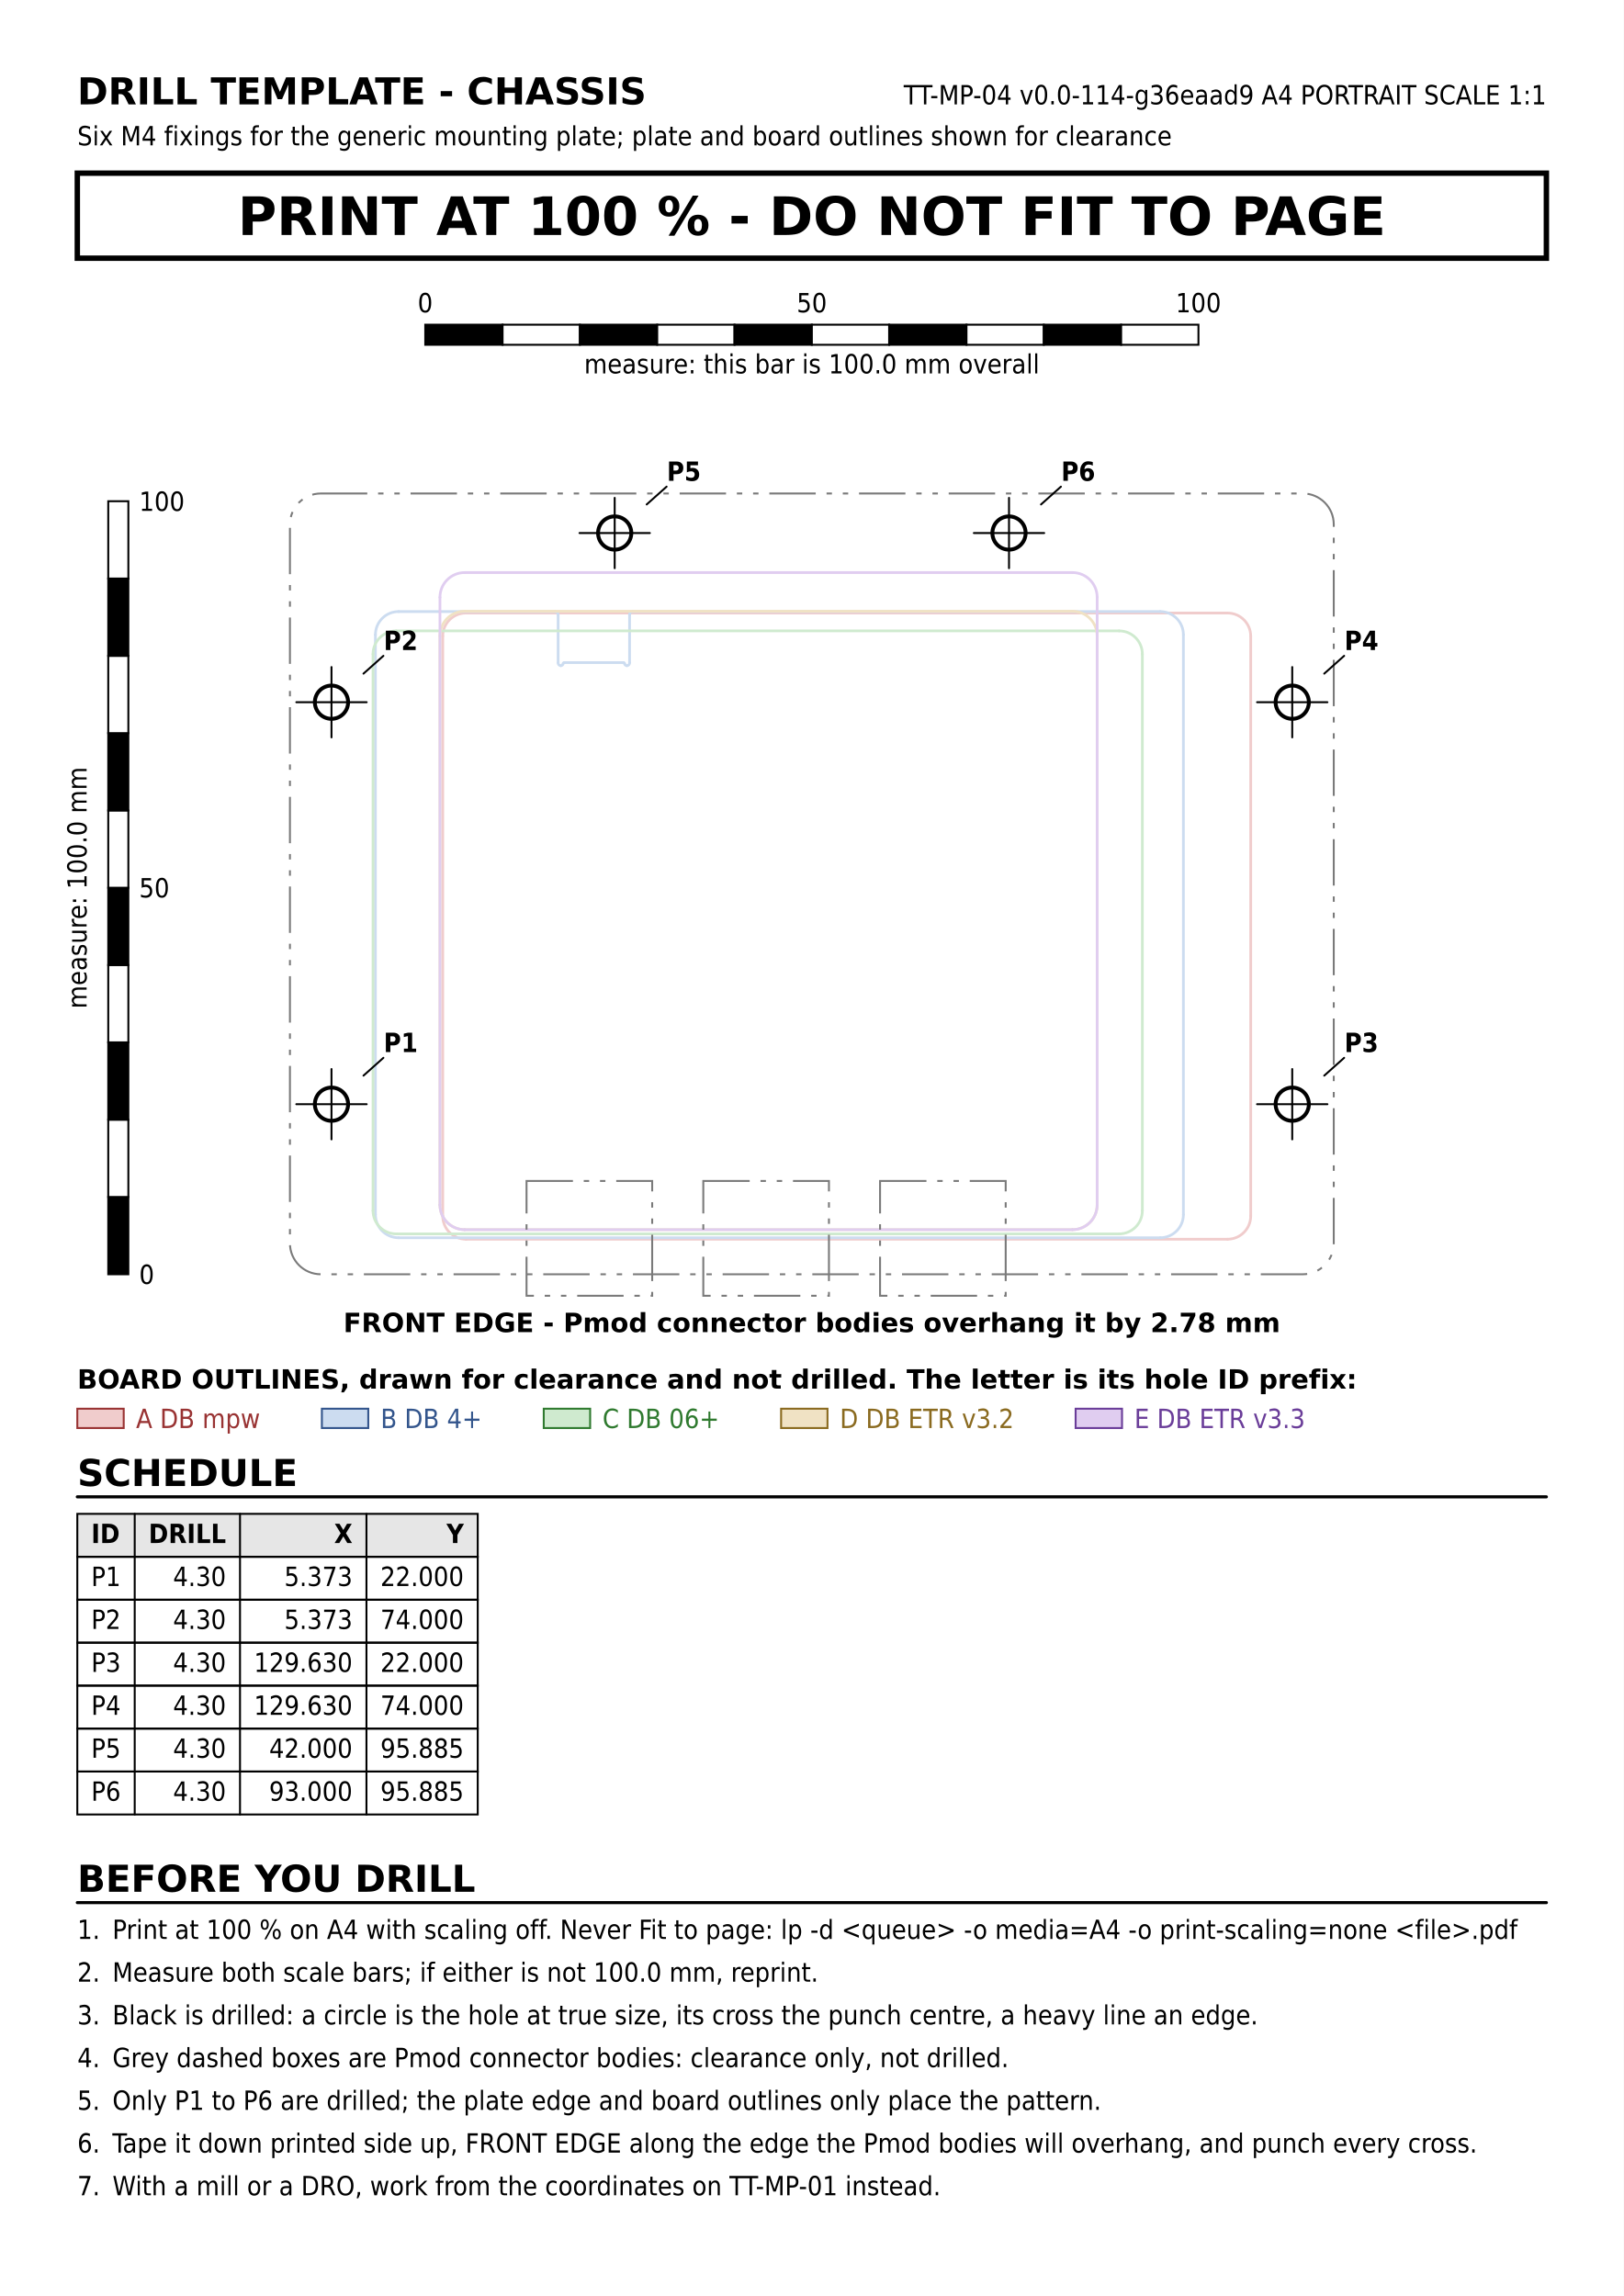
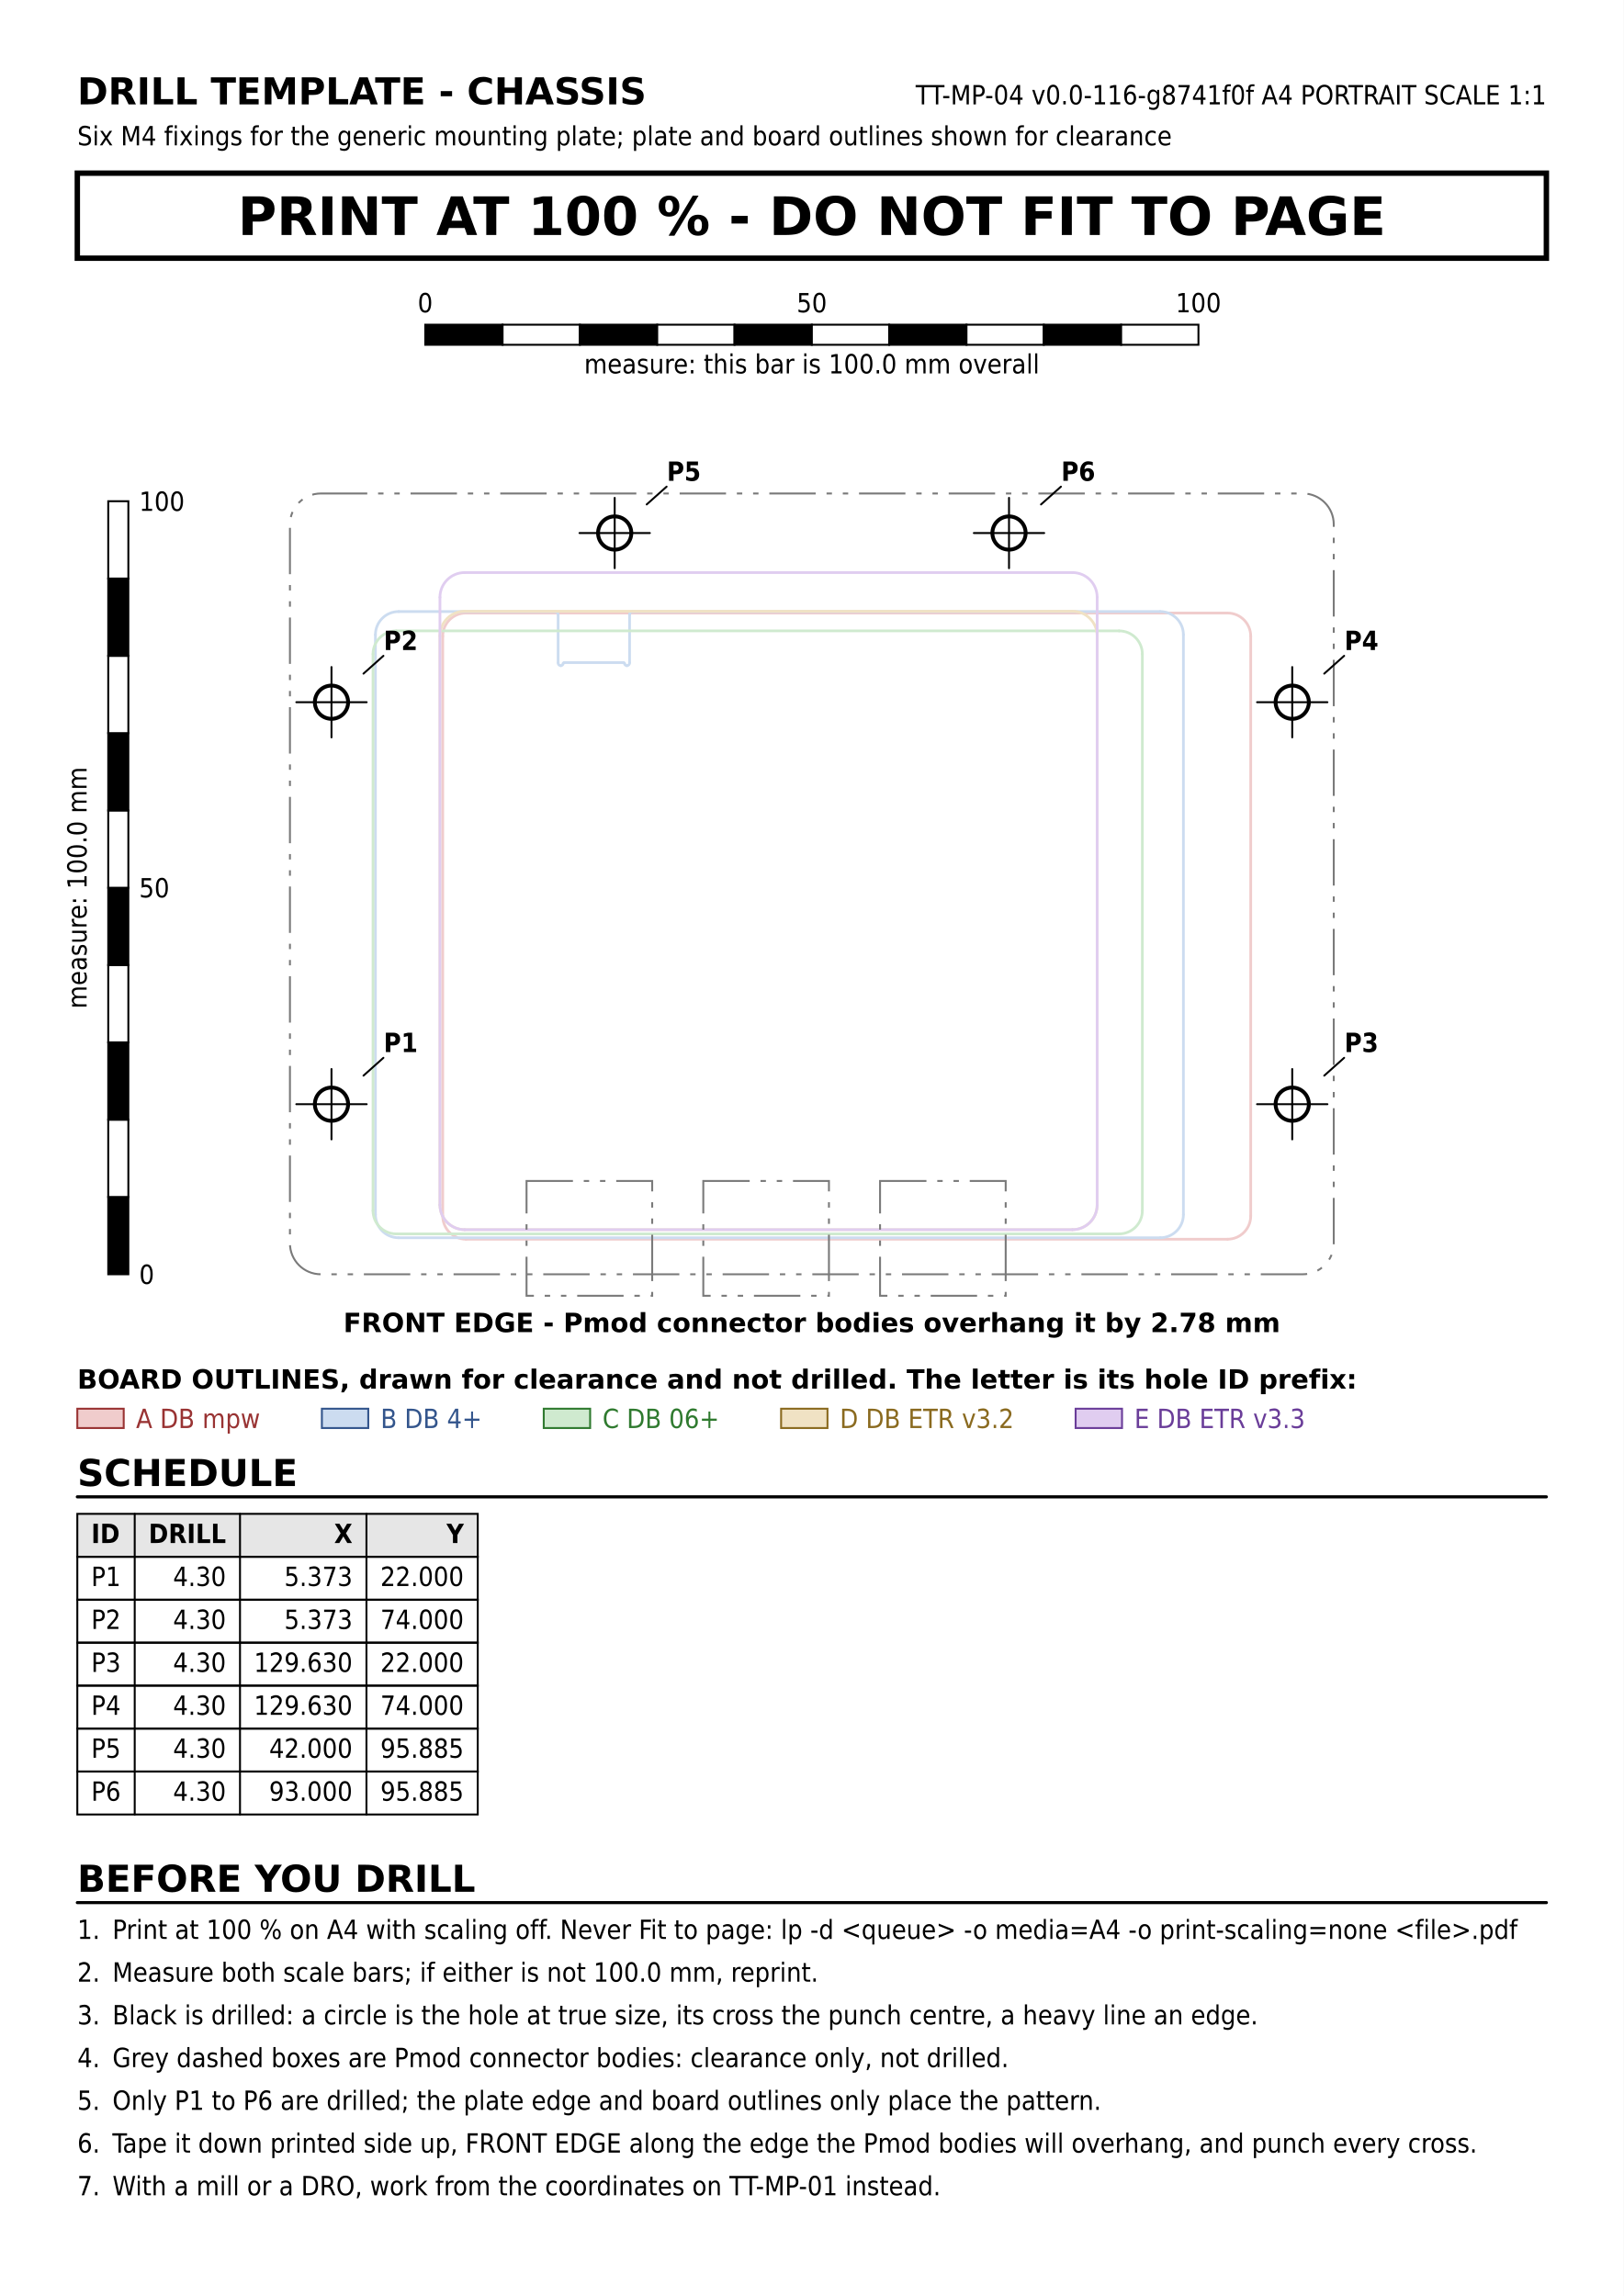
<svg xmlns="http://www.w3.org/2000/svg" version="1.1" width="210mm" height="297mm" viewBox="0 0 210 297">
  <rect width="100%" height="100%" fill="#ffffff" />
  <text x="10" y="13.5" font-family="DejaVu Sans, Liberation Sans, sans-serif" font-size="4.801" fill="#000000" text-anchor="start" font-weight="bold">DRILL TEMPLATE - CHASSIS</text>
-   <text x="200" y="13.5" font-family="DejaVu Sans Condensed, DejaVu Sans, Liberation Sans, sans-serif" font-size="3.429" fill="#000000" text-anchor="end">TT-MP-04    v0.0-114-g36eaad9    A4 PORTRAIT    SCALE 1:1</text>
+   <text x="200" y="13.5" font-family="DejaVu Sans Condensed, DejaVu Sans, Liberation Sans, sans-serif" font-size="3.429" fill="#000000" text-anchor="end">TT-MP-04    v0.0-116-g8741f0f    A4 PORTRAIT    SCALE 1:1</text>
  <text x="10" y="18.8" font-family="DejaVu Sans Condensed, DejaVu Sans, Liberation Sans, sans-serif" font-size="3.429" fill="#000000" text-anchor="start">Six M4 fixings for the generic mounting plate; plate and board outlines shown for clearance</text>
  <rect x="10" y="22.4" width="190" height="11" fill="none" stroke="#000000" stroke-width="0.7" />
  <text x="105" y="30.4" font-family="DejaVu Sans, Liberation Sans, sans-serif" font-size="6.859" fill="#000000" text-anchor="middle" font-weight="bold">PRINT AT 100 %   -   DO NOT FIT TO PAGE</text>
  <rect x="55" y="42" width="10" height="2.6" fill="#000000" stroke="#000000" stroke-width="0.25" />
  <rect x="65" y="42" width="10" height="2.6" fill="#ffffff" stroke="#000000" stroke-width="0.25" />
  <rect x="75" y="42" width="10" height="2.6" fill="#000000" stroke="#000000" stroke-width="0.25" />
  <rect x="85" y="42" width="10" height="2.6" fill="#ffffff" stroke="#000000" stroke-width="0.25" />
  <rect x="95" y="42" width="10" height="2.6" fill="#000000" stroke="#000000" stroke-width="0.25" />
  <rect x="105" y="42" width="10" height="2.6" fill="#ffffff" stroke="#000000" stroke-width="0.25" />
  <rect x="115" y="42" width="10" height="2.6" fill="#000000" stroke="#000000" stroke-width="0.25" />
  <rect x="125" y="42" width="10" height="2.6" fill="#ffffff" stroke="#000000" stroke-width="0.25" />
  <rect x="135" y="42" width="10" height="2.6" fill="#000000" stroke="#000000" stroke-width="0.25" />
  <rect x="145" y="42" width="10" height="2.6" fill="#ffffff" stroke="#000000" stroke-width="0.25" />
  <text x="55" y="40.4" font-family="DejaVu Sans Condensed, DejaVu Sans, Liberation Sans, sans-serif" font-size="3.429" fill="#000000" text-anchor="middle">0</text>
  <text x="105" y="40.4" font-family="DejaVu Sans Condensed, DejaVu Sans, Liberation Sans, sans-serif" font-size="3.429" fill="#000000" text-anchor="middle">50</text>
  <text x="155" y="40.4" font-family="DejaVu Sans Condensed, DejaVu Sans, Liberation Sans, sans-serif" font-size="3.429" fill="#000000" text-anchor="middle">100</text>
  <text x="105" y="48.3" font-family="DejaVu Sans Condensed, DejaVu Sans, Liberation Sans, sans-serif" font-size="3.429" fill="#000000" text-anchor="middle">measure: this bar is 100.0 mm overall</text>
  <line x1="60.26" y1="79.299" x2="158.76" y2="79.299" stroke="#f0cccc" stroke-width="0.35" stroke-linecap="round" />
  <line x1="158.76" y1="160.299" x2="60.26" y2="160.299" stroke="#f0cccc" stroke-width="0.35" stroke-linecap="round" />
  <line x1="161.76" y1="82.299" x2="161.76" y2="157.299" stroke="#f0cccc" stroke-width="0.35" stroke-linecap="round" />
  <line x1="57.26" y1="157.299" x2="57.26" y2="82.299" stroke="#f0cccc" stroke-width="0.35" stroke-linecap="round" />
  <path d="M 158.76 79.299 A 3 3 0 0 1 161.76 82.299" fill="none" stroke="#f0cccc" stroke-width="0.35" stroke-linejoin="round" stroke-linecap="round" />
  <path d="M 60.26 160.299 A 3 3 0 0 1 57.26 157.299" fill="none" stroke="#f0cccc" stroke-width="0.35" stroke-linejoin="round" stroke-linecap="round" />
  <path d="M 57.26 82.299 A 3 3 0 0 1 60.26 79.299" fill="none" stroke="#f0cccc" stroke-width="0.35" stroke-linejoin="round" stroke-linecap="round" />
  <path d="M 161.76 157.299 A 3 3 0 0 1 158.76 160.299" fill="none" stroke="#f0cccc" stroke-width="0.35" stroke-linejoin="round" stroke-linecap="round" />
  <line x1="81.825" y1="79.109" x2="150.055" y2="79.109" stroke="#ccdcf0" stroke-width="0.35" stroke-linecap="round" />
  <line x1="150.055" y1="160.109" x2="51.555" y2="160.109" stroke="#ccdcf0" stroke-width="0.35" stroke-linecap="round" />
  <line x1="153.055" y1="82.109" x2="153.055" y2="157.109" stroke="#ccdcf0" stroke-width="0.35" stroke-linecap="round" />
  <line x1="71.785" y1="79.109" x2="51.555" y2="79.109" stroke="#ccdcf0" stroke-width="0.35" stroke-linecap="round" />
  <line x1="48.555" y1="157.109" x2="48.555" y2="82.109" stroke="#ccdcf0" stroke-width="0.35" stroke-linecap="round" />
  <line x1="72.185" y1="85.71" x2="72.185" y2="79.51" stroke="#ccdcf0" stroke-width="0.35" stroke-linecap="round" />
  <line x1="80.625" y1="85.71" x2="72.985" y2="85.71" stroke="#ccdcf0" stroke-width="0.35" stroke-linecap="round" />
  <line x1="81.425" y1="79.51" x2="81.425" y2="85.71" stroke="#ccdcf0" stroke-width="0.35" stroke-linecap="round" />
  <path d="M 71.785 79.109 A 0.4 0.4 0 0 1 72.185 79.51" fill="none" stroke="#ccdcf0" stroke-width="0.35" stroke-linejoin="round" stroke-linecap="round" />
  <path d="M 81.425 79.51 A 0.4 0.4 0 0 1 81.825 79.109" fill="none" stroke="#ccdcf0" stroke-width="0.35" stroke-linejoin="round" stroke-linecap="round" />
  <path d="M 150.055 79.109 A 3 3 0 0 1 153.055 82.109" fill="none" stroke="#ccdcf0" stroke-width="0.35" stroke-linejoin="round" stroke-linecap="round" />
  <path d="M 51.555 160.109 A 3 3 0 0 1 48.555 157.109" fill="none" stroke="#ccdcf0" stroke-width="0.35" stroke-linejoin="round" stroke-linecap="round" />
  <path d="M 48.555 82.109 A 3 3 0 0 1 51.555 79.109" fill="none" stroke="#ccdcf0" stroke-width="0.35" stroke-linejoin="round" stroke-linecap="round" />
  <path d="M 153.055 157.109 A 3 3 0 0 1 150.055 160.109" fill="none" stroke="#ccdcf0" stroke-width="0.35" stroke-linejoin="round" stroke-linecap="round" />
  <path d="M 72.51 86.109 A 0.364 0.364 0 0 1 72.185 85.71" fill="none" stroke="#ccdcf0" stroke-width="0.35" stroke-linejoin="round" stroke-linecap="round" />
  <path d="M 72.835 85.829 A 0.303 0.303 0 0 1 72.51 86.109" fill="none" stroke="#ccdcf0" stroke-width="0.35" stroke-linejoin="round" stroke-linecap="round" />
  <path d="M 72.835 85.829 A 0.136 0.136 0 0 1 72.985 85.71" fill="none" stroke="#ccdcf0" stroke-width="0.35" stroke-linejoin="round" stroke-linecap="round" />
  <path d="M 80.625 85.71 A 0.136 0.136 0 0 1 80.775 85.829" fill="none" stroke="#ccdcf0" stroke-width="0.35" stroke-linejoin="round" stroke-linecap="round" />
  <path d="M 81.1 86.109 A 0.303 0.303 0 0 1 80.775 85.829" fill="none" stroke="#ccdcf0" stroke-width="0.35" stroke-linejoin="round" stroke-linecap="round" />
  <path d="M 81.425 85.71 A 0.364 0.364 0 0 1 81.1 86.109" fill="none" stroke="#ccdcf0" stroke-width="0.35" stroke-linejoin="round" stroke-linecap="round" />
  <line x1="51.245" y1="81.609" x2="144.745" y2="81.609" stroke="#cfeacf" stroke-width="0.35" stroke-linecap="round" />
  <line x1="144.745" y1="159.609" x2="51.245" y2="159.609" stroke="#cfeacf" stroke-width="0.35" stroke-linecap="round" />
  <line x1="147.745" y1="84.609" x2="147.745" y2="156.609" stroke="#cfeacf" stroke-width="0.35" stroke-linecap="round" />
  <line x1="48.245" y1="156.609" x2="48.245" y2="84.609" stroke="#cfeacf" stroke-width="0.35" stroke-linecap="round" />
  <path d="M 144.745 81.609 A 3 3 0 0 1 147.745 84.609" fill="none" stroke="#cfeacf" stroke-width="0.35" stroke-linejoin="round" stroke-linecap="round" />
  <path d="M 51.245 159.609 A 3 3 0 0 1 48.245 156.609" fill="none" stroke="#cfeacf" stroke-width="0.35" stroke-linejoin="round" stroke-linecap="round" />
  <path d="M 48.245 84.609 A 3 3 0 0 1 51.245 81.609" fill="none" stroke="#cfeacf" stroke-width="0.35" stroke-linejoin="round" stroke-linecap="round" />
  <path d="M 147.745 156.609 A 3 3 0 0 1 144.745 159.609" fill="none" stroke="#cfeacf" stroke-width="0.35" stroke-linejoin="round" stroke-linecap="round" />
  <line x1="138.7" y1="159.065" x2="60.1" y2="159.065" stroke="#f0e2c4" stroke-width="0.35" stroke-linecap="round" />
  <line x1="56.9" y1="155.864" x2="56.9" y2="82.264" stroke="#f0e2c4" stroke-width="0.35" stroke-linecap="round" />
  <line x1="141.9" y1="82.264" x2="141.9" y2="155.864" stroke="#f0e2c4" stroke-width="0.35" stroke-linecap="round" />
  <line x1="60.1" y1="79.064" x2="138.7" y2="79.064" stroke="#f0e2c4" stroke-width="0.35" stroke-linecap="round" />
  <path d="M 60.1 159.065 A 3.2 3.2 0 0 1 56.9 155.864" fill="none" stroke="#f0e2c4" stroke-width="0.35" stroke-linejoin="round" stroke-linecap="round" />
  <path d="M 141.9 155.864 A 3.2 3.2 0 0 1 138.7 159.065" fill="none" stroke="#f0e2c4" stroke-width="0.35" stroke-linejoin="round" stroke-linecap="round" />
  <path d="M 138.7 79.064 A 3.2 3.2 0 0 1 141.9 82.264" fill="none" stroke="#f0e2c4" stroke-width="0.35" stroke-linejoin="round" stroke-linecap="round" />
  <path d="M 56.9 82.264 A 3.2 3.2 0 0 1 60.1 79.064" fill="none" stroke="#f0e2c4" stroke-width="0.35" stroke-linejoin="round" stroke-linecap="round" />
  <line x1="56.9" y1="155.864" x2="56.9" y2="77.264" stroke="#e0cdf0" stroke-width="0.35" stroke-linecap="round" />
  <line x1="60.1" y1="74.064" x2="138.7" y2="74.064" stroke="#e0cdf0" stroke-width="0.35" stroke-linecap="round" />
  <line x1="138.7" y1="159.065" x2="60.1" y2="159.065" stroke="#e0cdf0" stroke-width="0.35" stroke-linecap="round" />
  <line x1="141.9" y1="77.264" x2="141.9" y2="155.864" stroke="#e0cdf0" stroke-width="0.35" stroke-linecap="round" />
  <path d="M 56.9 77.264 A 3.2 3.2 0 0 1 60.1 74.064" fill="none" stroke="#e0cdf0" stroke-width="0.35" stroke-linejoin="round" stroke-linecap="round" />
  <path d="M 60.1 159.065 A 3.2 3.2 0 0 1 56.9 155.864" fill="none" stroke="#e0cdf0" stroke-width="0.35" stroke-linejoin="round" stroke-linecap="round" />
  <path d="M 138.7 74.064 A 3.2 3.2 0 0 1 141.9 77.264" fill="none" stroke="#e0cdf0" stroke-width="0.35" stroke-linejoin="round" stroke-linecap="round" />
  <path d="M 141.9 155.864 A 3.2 3.2 0 0 1 138.7 159.065" fill="none" stroke="#e0cdf0" stroke-width="0.35" stroke-linejoin="round" stroke-linecap="round" />
  <rect x="68.1" y="152.764" width="16.25" height="14.85" fill="none" stroke="#7a7a7a" stroke-width="0.25" stroke-dasharray="6.0,1.4,0.7,1.4,0.7,1.4" />
  <rect x="90.96" y="152.764" width="16.25" height="14.85" fill="none" stroke="#7a7a7a" stroke-width="0.25" stroke-dasharray="6.0,1.4,0.7,1.4,0.7,1.4" />
  <rect x="113.82" y="152.764" width="16.25" height="14.85" fill="none" stroke="#7a7a7a" stroke-width="0.25" stroke-dasharray="6.0,1.4,0.7,1.4,0.7,1.4" />
  <rect x="37.5" y="63.834" width="135" height="101" fill="none" stroke="#7a7a7a" stroke-width="0.25" stroke-dasharray="6.0,1.4,0.7,1.4,0.7,1.4" rx="4" ry="4" />
  <circle cx="42.873" cy="142.834" r="2.15" fill="#ffffff" stroke="#000000" stroke-width="0.5" />
  <line x1="38.323" y1="142.834" x2="47.423" y2="142.834" stroke="#000000" stroke-width="0.25" stroke-linecap="round" />
  <line x1="42.873" y1="147.385" x2="42.873" y2="138.285" stroke="#000000" stroke-width="0.25" stroke-linecap="round" />
  <circle cx="42.873" cy="90.835" r="2.15" fill="#ffffff" stroke="#000000" stroke-width="0.5" />
  <line x1="38.323" y1="90.835" x2="47.423" y2="90.835" stroke="#000000" stroke-width="0.25" stroke-linecap="round" />
  <line x1="42.873" y1="95.385" x2="42.873" y2="86.284" stroke="#000000" stroke-width="0.25" stroke-linecap="round" />
  <circle cx="167.13" cy="142.834" r="2.15" fill="#ffffff" stroke="#000000" stroke-width="0.5" />
  <line x1="162.58" y1="142.834" x2="171.68" y2="142.834" stroke="#000000" stroke-width="0.25" stroke-linecap="round" />
  <line x1="167.13" y1="147.385" x2="167.13" y2="138.285" stroke="#000000" stroke-width="0.25" stroke-linecap="round" />
  <circle cx="167.13" cy="90.835" r="2.15" fill="#ffffff" stroke="#000000" stroke-width="0.5" />
  <line x1="162.58" y1="90.835" x2="171.68" y2="90.835" stroke="#000000" stroke-width="0.25" stroke-linecap="round" />
  <line x1="167.13" y1="95.385" x2="167.13" y2="86.284" stroke="#000000" stroke-width="0.25" stroke-linecap="round" />
  <circle cx="79.5" cy="68.95" r="2.15" fill="#ffffff" stroke="#000000" stroke-width="0.5" />
  <line x1="74.95" y1="68.95" x2="84.05" y2="68.95" stroke="#000000" stroke-width="0.25" stroke-linecap="round" />
  <line x1="79.5" y1="73.499" x2="79.5" y2="64.4" stroke="#000000" stroke-width="0.25" stroke-linecap="round" />
  <circle cx="130.5" cy="68.95" r="2.15" fill="#ffffff" stroke="#000000" stroke-width="0.5" />
  <line x1="125.95" y1="68.95" x2="135.05" y2="68.95" stroke="#000000" stroke-width="0.25" stroke-linecap="round" />
  <line x1="130.5" y1="73.499" x2="130.5" y2="64.4" stroke="#000000" stroke-width="0.25" stroke-linecap="round" />
  <text x="105" y="172.315" font-family="DejaVu Sans, Liberation Sans, sans-serif" font-size="3.429" fill="#000000" text-anchor="middle" font-weight="bold">FRONT EDGE   -   Pmod connector bodies overhang it by 2.78 mm</text>
  <line x1="47.012" y1="139.137" x2="49.587" y2="136.836" stroke="#000000" stroke-width="0.25" stroke-linecap="round" />
  <text x="51.827" y="136.084" font-family="DejaVu Sans Condensed, DejaVu Sans, Liberation Sans, sans-serif" font-size="3.429" fill="#000000" text-anchor="middle" font-weight="bold">P1</text>
  <line x1="47.012" y1="87.137" x2="49.587" y2="84.836" stroke="#000000" stroke-width="0.25" stroke-linecap="round" />
  <text x="51.827" y="84.085" font-family="DejaVu Sans Condensed, DejaVu Sans, Liberation Sans, sans-serif" font-size="3.429" fill="#000000" text-anchor="middle" font-weight="bold">P2</text>
  <line x1="171.269" y1="139.137" x2="173.844" y2="136.836" stroke="#000000" stroke-width="0.25" stroke-linecap="round" />
  <text x="176.084" y="136.084" font-family="DejaVu Sans Condensed, DejaVu Sans, Liberation Sans, sans-serif" font-size="3.429" fill="#000000" text-anchor="middle" font-weight="bold">P3</text>
  <line x1="171.269" y1="87.137" x2="173.844" y2="84.836" stroke="#000000" stroke-width="0.25" stroke-linecap="round" />
  <text x="176.084" y="84.085" font-family="DejaVu Sans Condensed, DejaVu Sans, Liberation Sans, sans-serif" font-size="3.429" fill="#000000" text-anchor="middle" font-weight="bold">P4</text>
  <line x1="83.639" y1="65.252" x2="86.214" y2="62.951" stroke="#000000" stroke-width="0.25" stroke-linecap="round" />
  <text x="88.454" y="62.2" font-family="DejaVu Sans Condensed, DejaVu Sans, Liberation Sans, sans-serif" font-size="3.429" fill="#000000" text-anchor="middle" font-weight="bold">P5</text>
  <line x1="134.639" y1="65.252" x2="137.214" y2="62.951" stroke="#000000" stroke-width="0.25" stroke-linecap="round" />
  <text x="139.454" y="62.2" font-family="DejaVu Sans Condensed, DejaVu Sans, Liberation Sans, sans-serif" font-size="3.429" fill="#000000" text-anchor="middle" font-weight="bold">P6</text>
  <rect x="14" y="154.834" width="2.6" height="10" fill="#000000" stroke="#000000" stroke-width="0.25" />
  <rect x="14" y="144.834" width="2.6" height="10" fill="#ffffff" stroke="#000000" stroke-width="0.25" />
  <rect x="14" y="134.834" width="2.6" height="10" fill="#000000" stroke="#000000" stroke-width="0.25" />
  <rect x="14" y="124.835" width="2.6" height="10" fill="#ffffff" stroke="#000000" stroke-width="0.25" />
  <rect x="14" y="114.835" width="2.6" height="10" fill="#000000" stroke="#000000" stroke-width="0.25" />
  <rect x="14" y="104.835" width="2.6" height="10" fill="#ffffff" stroke="#000000" stroke-width="0.25" />
  <rect x="14" y="94.835" width="2.6" height="10" fill="#000000" stroke="#000000" stroke-width="0.25" />
  <rect x="14" y="84.835" width="2.6" height="10" fill="#ffffff" stroke="#000000" stroke-width="0.25" />
  <rect x="14" y="74.835" width="2.6" height="10" fill="#000000" stroke="#000000" stroke-width="0.25" />
  <rect x="14" y="64.835" width="2.6" height="10" fill="#ffffff" stroke="#000000" stroke-width="0.25" />
  <text x="18" y="166.084" font-family="DejaVu Sans Condensed, DejaVu Sans, Liberation Sans, sans-serif" font-size="3.429" fill="#000000" text-anchor="start">0</text>
  <text x="18" y="116.085" font-family="DejaVu Sans Condensed, DejaVu Sans, Liberation Sans, sans-serif" font-size="3.429" fill="#000000" text-anchor="start">50</text>
  <text x="18" y="66.085" font-family="DejaVu Sans Condensed, DejaVu Sans, Liberation Sans, sans-serif" font-size="3.429" fill="#000000" text-anchor="start">100</text>
  <text x="11.2" y="114.835" font-family="DejaVu Sans Condensed, DejaVu Sans, Liberation Sans, sans-serif" font-size="3.429" fill="#000000" text-anchor="middle" transform="rotate(-90 11.2 114.8345)">measure: 100.0 mm</text>
  <text x="10" y="179.624" font-family="DejaVu Sans, Liberation Sans, sans-serif" font-size="3.429" fill="#000000" text-anchor="start" font-weight="bold">BOARD OUTLINES, drawn for clearance and not drilled. The letter is its hole ID prefix:</text>
  <rect x="10" y="182.224" width="6" height="2.5" fill="#f0cccc" stroke="#993333" stroke-width="0.25" />
  <text x="17.6" y="184.724" font-family="DejaVu Sans Condensed, DejaVu Sans, Liberation Sans, sans-serif" font-size="3.429" fill="#993333" text-anchor="start">A  DB mpw</text>
  <rect x="41.63" y="182.224" width="6" height="2.5" fill="#ccdcf0" stroke="#33558c" stroke-width="0.25" />
  <text x="49.23" y="184.724" font-family="DejaVu Sans Condensed, DejaVu Sans, Liberation Sans, sans-serif" font-size="3.429" fill="#33558c" text-anchor="start">B  DB 4+</text>
  <rect x="70.325" y="182.224" width="6" height="2.5" fill="#cfeacf" stroke="#2f7a2f" stroke-width="0.25" />
  <text x="77.925" y="184.724" font-family="DejaVu Sans Condensed, DejaVu Sans, Liberation Sans, sans-serif" font-size="3.429" fill="#2f7a2f" text-anchor="start">C  DB 06+</text>
  <rect x="101.022" y="182.224" width="6" height="2.5" fill="#f0e2c4" stroke="#8a6a1f" stroke-width="0.25" />
  <text x="108.622" y="184.724" font-family="DejaVu Sans Condensed, DejaVu Sans, Liberation Sans, sans-serif" font-size="3.429" fill="#8a6a1f" text-anchor="start">D  DB ETR v3.2</text>
  <rect x="139.115" y="182.224" width="6" height="2.5" fill="#e0cdf0" stroke="#6a3d99" stroke-width="0.25" />
  <text x="146.715" y="184.724" font-family="DejaVu Sans Condensed, DejaVu Sans, Liberation Sans, sans-serif" font-size="3.429" fill="#6a3d99" text-anchor="start">E  DB ETR v3.3</text>
  <text x="10" y="192.224" font-family="DejaVu Sans, Liberation Sans, sans-serif" font-size="4.801" fill="#000000" text-anchor="start" font-weight="bold">SCHEDULE</text>
  <line x1="10" y1="193.624" x2="200" y2="193.624" stroke="#000000" stroke-width="0.4" stroke-linecap="round" />
  <rect x="10" y="195.824" width="51.787" height="5.556" fill="#e6e6e6" stroke="#000000" stroke-width="0.25" />
  <text x="11.8" y="199.602" font-family="DejaVu Sans Condensed, DejaVu Sans, Liberation Sans, sans-serif" font-size="3.429" fill="#000000" text-anchor="start" font-weight="bold">ID</text>
  <text x="29.24" y="199.602" font-family="DejaVu Sans Condensed, DejaVu Sans, Liberation Sans, sans-serif" font-size="3.429" fill="#000000" text-anchor="end" font-weight="bold">DRILL</text>
  <text x="45.595" y="199.602" font-family="DejaVu Sans Condensed, DejaVu Sans, Liberation Sans, sans-serif" font-size="3.429" fill="#000000" text-anchor="end" font-weight="bold">X</text>
  <text x="59.987" y="199.602" font-family="DejaVu Sans Condensed, DejaVu Sans, Liberation Sans, sans-serif" font-size="3.429" fill="#000000" text-anchor="end" font-weight="bold">Y</text>
  <rect x="10" y="201.379" width="51.787" height="5.556" fill="none" stroke="#000000" stroke-width="0.25" />
  <text x="11.8" y="205.157" font-family="DejaVu Sans Condensed, DejaVu Sans, Liberation Sans, sans-serif" font-size="3.429" fill="#000000" text-anchor="start">P1</text>
  <text x="29.24" y="205.157" font-family="DejaVu Sans Condensed, DejaVu Sans, Liberation Sans, sans-serif" font-size="3.429" fill="#000000" text-anchor="end">4.30</text>
  <text x="45.595" y="205.157" font-family="DejaVu Sans Condensed, DejaVu Sans, Liberation Sans, sans-serif" font-size="3.429" fill="#000000" text-anchor="end">5.373</text>
  <text x="59.987" y="205.157" font-family="DejaVu Sans Condensed, DejaVu Sans, Liberation Sans, sans-serif" font-size="3.429" fill="#000000" text-anchor="end">22.000</text>
  <rect x="10" y="206.935" width="51.787" height="5.556" fill="none" stroke="#000000" stroke-width="0.25" />
  <text x="11.8" y="210.713" font-family="DejaVu Sans Condensed, DejaVu Sans, Liberation Sans, sans-serif" font-size="3.429" fill="#000000" text-anchor="start">P2</text>
  <text x="29.24" y="210.713" font-family="DejaVu Sans Condensed, DejaVu Sans, Liberation Sans, sans-serif" font-size="3.429" fill="#000000" text-anchor="end">4.30</text>
  <text x="45.595" y="210.713" font-family="DejaVu Sans Condensed, DejaVu Sans, Liberation Sans, sans-serif" font-size="3.429" fill="#000000" text-anchor="end">5.373</text>
  <text x="59.987" y="210.713" font-family="DejaVu Sans Condensed, DejaVu Sans, Liberation Sans, sans-serif" font-size="3.429" fill="#000000" text-anchor="end">74.000</text>
  <rect x="10" y="212.49" width="51.787" height="5.556" fill="none" stroke="#000000" stroke-width="0.25" />
  <text x="11.8" y="216.268" font-family="DejaVu Sans Condensed, DejaVu Sans, Liberation Sans, sans-serif" font-size="3.429" fill="#000000" text-anchor="start">P3</text>
  <text x="29.24" y="216.268" font-family="DejaVu Sans Condensed, DejaVu Sans, Liberation Sans, sans-serif" font-size="3.429" fill="#000000" text-anchor="end">4.30</text>
  <text x="45.595" y="216.268" font-family="DejaVu Sans Condensed, DejaVu Sans, Liberation Sans, sans-serif" font-size="3.429" fill="#000000" text-anchor="end">129.630</text>
  <text x="59.987" y="216.268" font-family="DejaVu Sans Condensed, DejaVu Sans, Liberation Sans, sans-serif" font-size="3.429" fill="#000000" text-anchor="end">22.000</text>
  <rect x="10" y="218.046" width="51.787" height="5.556" fill="none" stroke="#000000" stroke-width="0.25" />
  <text x="11.8" y="221.824" font-family="DejaVu Sans Condensed, DejaVu Sans, Liberation Sans, sans-serif" font-size="3.429" fill="#000000" text-anchor="start">P4</text>
  <text x="29.24" y="221.824" font-family="DejaVu Sans Condensed, DejaVu Sans, Liberation Sans, sans-serif" font-size="3.429" fill="#000000" text-anchor="end">4.30</text>
  <text x="45.595" y="221.824" font-family="DejaVu Sans Condensed, DejaVu Sans, Liberation Sans, sans-serif" font-size="3.429" fill="#000000" text-anchor="end">129.630</text>
  <text x="59.987" y="221.824" font-family="DejaVu Sans Condensed, DejaVu Sans, Liberation Sans, sans-serif" font-size="3.429" fill="#000000" text-anchor="end">74.000</text>
  <rect x="10" y="223.602" width="51.787" height="5.556" fill="none" stroke="#000000" stroke-width="0.25" />
  <text x="11.8" y="227.379" font-family="DejaVu Sans Condensed, DejaVu Sans, Liberation Sans, sans-serif" font-size="3.429" fill="#000000" text-anchor="start">P5</text>
  <text x="29.24" y="227.379" font-family="DejaVu Sans Condensed, DejaVu Sans, Liberation Sans, sans-serif" font-size="3.429" fill="#000000" text-anchor="end">4.30</text>
  <text x="45.595" y="227.379" font-family="DejaVu Sans Condensed, DejaVu Sans, Liberation Sans, sans-serif" font-size="3.429" fill="#000000" text-anchor="end">42.000</text>
  <text x="59.987" y="227.379" font-family="DejaVu Sans Condensed, DejaVu Sans, Liberation Sans, sans-serif" font-size="3.429" fill="#000000" text-anchor="end">95.885</text>
  <rect x="10" y="229.157" width="51.787" height="5.556" fill="none" stroke="#000000" stroke-width="0.25" />
  <text x="11.8" y="232.935" font-family="DejaVu Sans Condensed, DejaVu Sans, Liberation Sans, sans-serif" font-size="3.429" fill="#000000" text-anchor="start">P6</text>
  <text x="29.24" y="232.935" font-family="DejaVu Sans Condensed, DejaVu Sans, Liberation Sans, sans-serif" font-size="3.429" fill="#000000" text-anchor="end">4.30</text>
  <text x="45.595" y="232.935" font-family="DejaVu Sans Condensed, DejaVu Sans, Liberation Sans, sans-serif" font-size="3.429" fill="#000000" text-anchor="end">93.000</text>
  <text x="59.987" y="232.935" font-family="DejaVu Sans Condensed, DejaVu Sans, Liberation Sans, sans-serif" font-size="3.429" fill="#000000" text-anchor="end">95.885</text>
  <line x1="17.423" y1="195.824" x2="17.423" y2="234.713" stroke="#000000" stroke-width="0.25" stroke-linecap="round" />
  <line x1="31.04" y1="195.824" x2="31.04" y2="234.713" stroke="#000000" stroke-width="0.25" stroke-linecap="round" />
  <line x1="47.395" y1="195.824" x2="47.395" y2="234.713" stroke="#000000" stroke-width="0.25" stroke-linecap="round" />
  <text x="10" y="244.713" font-family="DejaVu Sans, Liberation Sans, sans-serif" font-size="4.801" fill="#000000" text-anchor="start" font-weight="bold">BEFORE YOU DRILL</text>
  <line x1="10" y1="246.113" x2="200" y2="246.113" stroke="#000000" stroke-width="0.4" stroke-linecap="round" />
  <text x="10" y="250.813" font-family="DejaVu Sans Condensed, DejaVu Sans, Liberation Sans, sans-serif" font-size="3.429" fill="#000000" text-anchor="start">1.</text>
  <text x="14.542" y="250.813" font-family="DejaVu Sans Condensed, DejaVu Sans, Liberation Sans, sans-serif" font-size="3.429" fill="#000000" text-anchor="start">Print at 100 % on A4 with scaling off. Never Fit to page: lp -d &lt;queue&gt; -o media=A4 -o print-scaling=none &lt;file&gt;.pdf</text>
  <text x="10" y="256.339" font-family="DejaVu Sans Condensed, DejaVu Sans, Liberation Sans, sans-serif" font-size="3.429" fill="#000000" text-anchor="start">2.</text>
  <text x="14.542" y="256.339" font-family="DejaVu Sans Condensed, DejaVu Sans, Liberation Sans, sans-serif" font-size="3.429" fill="#000000" text-anchor="start">Measure both scale bars; if either is not 100.0 mm, reprint.</text>
  <text x="10" y="261.866" font-family="DejaVu Sans Condensed, DejaVu Sans, Liberation Sans, sans-serif" font-size="3.429" fill="#000000" text-anchor="start">3.</text>
  <text x="14.542" y="261.866" font-family="DejaVu Sans Condensed, DejaVu Sans, Liberation Sans, sans-serif" font-size="3.429" fill="#000000" text-anchor="start">Black is drilled: a circle is the hole at true size, its cross the punch centre, a heavy line an edge.</text>
  <text x="10" y="267.393" font-family="DejaVu Sans Condensed, DejaVu Sans, Liberation Sans, sans-serif" font-size="3.429" fill="#000000" text-anchor="start">4.</text>
  <text x="14.542" y="267.393" font-family="DejaVu Sans Condensed, DejaVu Sans, Liberation Sans, sans-serif" font-size="3.429" fill="#000000" text-anchor="start">Grey dashed boxes are Pmod connector bodies: clearance only, not drilled.</text>
  <text x="10" y="272.92" font-family="DejaVu Sans Condensed, DejaVu Sans, Liberation Sans, sans-serif" font-size="3.429" fill="#000000" text-anchor="start">5.</text>
  <text x="14.542" y="272.92" font-family="DejaVu Sans Condensed, DejaVu Sans, Liberation Sans, sans-serif" font-size="3.429" fill="#000000" text-anchor="start">Only P1 to P6 are drilled; the plate edge and board outlines only place the pattern.</text>
  <text x="10" y="278.447" font-family="DejaVu Sans Condensed, DejaVu Sans, Liberation Sans, sans-serif" font-size="3.429" fill="#000000" text-anchor="start">6.</text>
  <text x="14.542" y="278.447" font-family="DejaVu Sans Condensed, DejaVu Sans, Liberation Sans, sans-serif" font-size="3.429" fill="#000000" text-anchor="start">Tape it down printed side up, FRONT EDGE along the edge the Pmod bodies will overhang, and punch every cross.</text>
  <text x="10" y="283.973" font-family="DejaVu Sans Condensed, DejaVu Sans, Liberation Sans, sans-serif" font-size="3.429" fill="#000000" text-anchor="start">7.</text>
  <text x="14.542" y="283.973" font-family="DejaVu Sans Condensed, DejaVu Sans, Liberation Sans, sans-serif" font-size="3.429" fill="#000000" text-anchor="start">With a mill or a DRO, work from the coordinates on TT-MP-01 instead.</text>
</svg>
